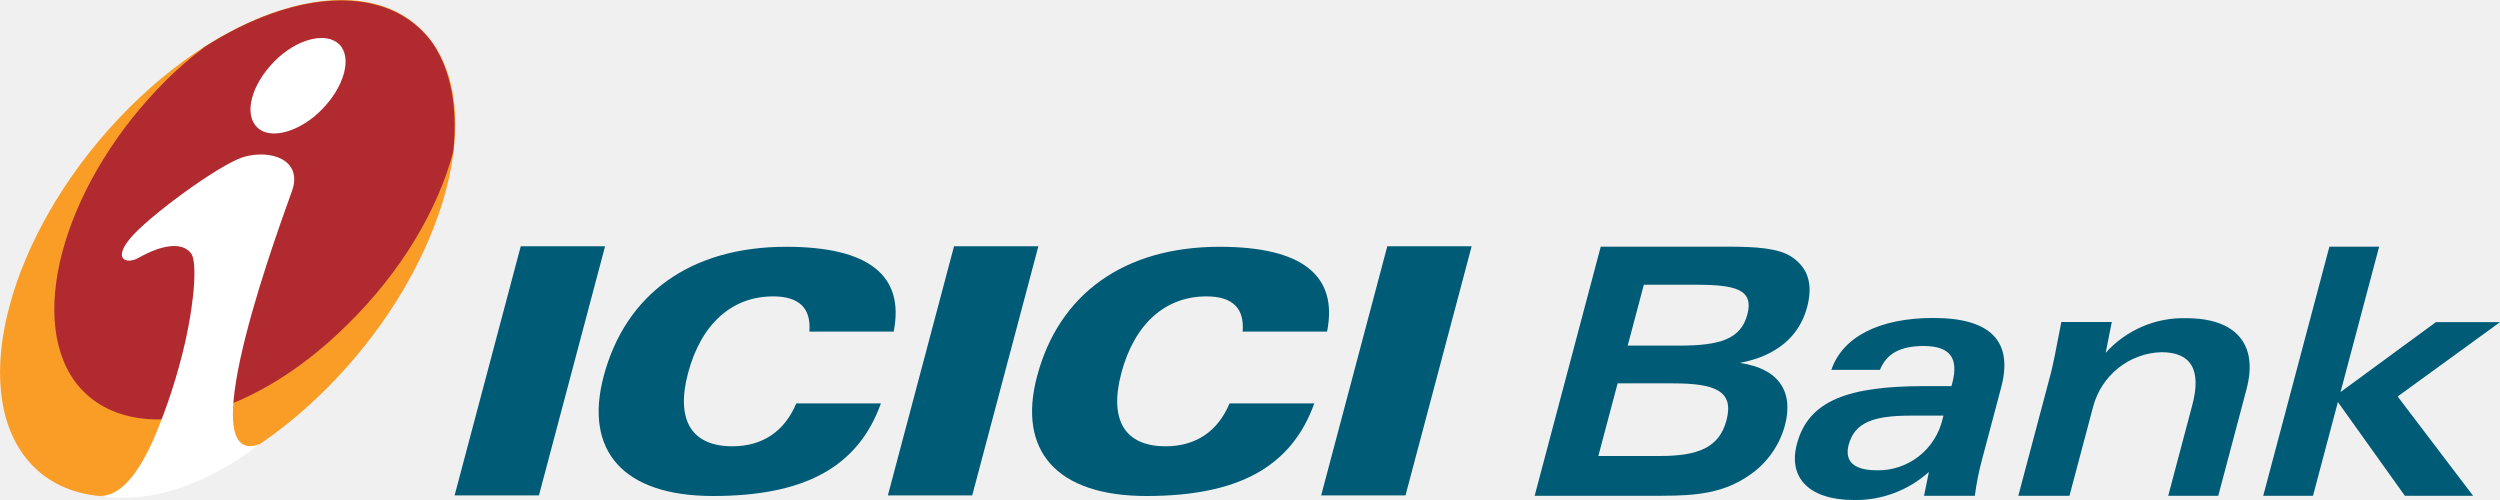
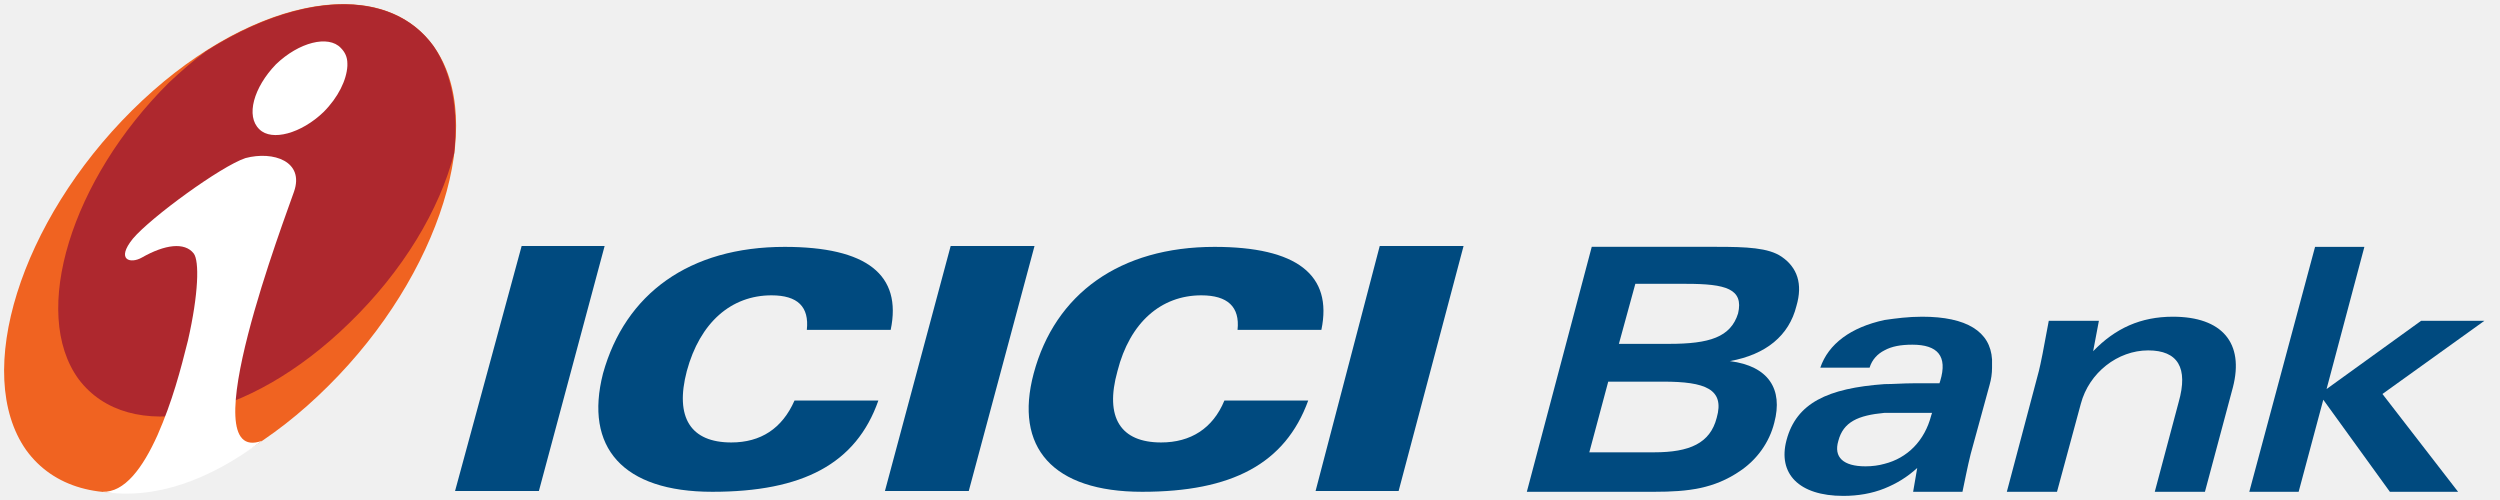
- <svg xmlns="http://www.w3.org/2000/svg" width="185" height="37" viewBox="0 0 185 37" fill="none">
-   <g id="ICICI" clip-path="url(#clip0_4_1339)">
-     <path id="Vector" fill-rule="evenodd" clip-rule="evenodd" d="M33.641 36.658H39.882L44.776 18.225H38.535L33.641 36.658Z" fill="#005B76" />
-     <path id="Vector_2" fill-rule="evenodd" clip-rule="evenodd" d="M65.703 36.658H71.944L76.839 18.225H70.598L65.703 36.658Z" fill="#005B76" />
-     <path id="Vector_3" fill-rule="evenodd" clip-rule="evenodd" d="M97.766 36.658H104.007L108.901 18.225H102.66L97.766 36.658Z" fill="#005B76" />
-     <path id="Vector_4" fill-rule="evenodd" clip-rule="evenodd" d="M59.883 24.539H66.131C66.959 20.397 64.305 18.262 58.181 18.262C51.099 18.262 46.286 21.762 44.672 27.84C43.208 33.348 46.103 36.704 52.768 36.704C59.505 36.704 63.486 34.588 65.188 29.85H58.924C58.054 31.936 56.41 33.025 54.196 33.025C51.174 33.025 49.99 31.09 50.919 27.593C51.898 23.944 54.18 21.933 57.216 21.933C59.133 21.933 60.036 22.802 59.893 24.539" fill="#005B76" />
-     <g id="Group">
-       <path id="Vector_5" fill-rule="evenodd" clip-rule="evenodd" d="M91.956 24.539H98.203C99.031 20.397 96.377 18.262 90.253 18.262C83.171 18.262 78.358 21.762 76.744 27.84C75.28 33.348 78.176 36.704 84.841 36.704C91.577 36.704 95.558 34.588 97.257 29.85H90.987C90.116 31.936 88.473 33.025 86.259 33.025C83.236 33.025 82.053 31.09 82.982 27.593C83.96 23.944 86.243 21.933 89.278 21.933C91.196 21.933 92.099 22.802 91.956 24.539Z" fill="#005B76" />
-       <path id="Vector_6" fill-rule="evenodd" clip-rule="evenodd" d="M9.528 8.002C17.888 -0.359 27.997 -2.527 32.027 3.195C36.057 8.917 32.529 20.387 24.168 28.751C15.808 37.115 5.696 39.28 1.669 33.558C-2.358 27.836 1.167 16.376 9.528 8.002Z" fill="#F99D27" />
-       <path id="Vector_7" fill-rule="evenodd" clip-rule="evenodd" d="M15.061 3.544C14.088 4.275 13.165 5.073 12.299 5.933C4.973 13.214 1.93 23.223 5.537 28.221C9.257 33.226 18.273 31.406 25.714 24.013C29.715 20.088 32.421 15.481 33.54 11.217C33.866 8.088 33.426 5.294 32.017 3.195C28.805 -1.24 21.928 -0.898 15.061 3.524" fill="#B02A30" />
-       <path id="Vector_8" fill-rule="evenodd" clip-rule="evenodd" d="M19.206 32.877C15.293 35.839 11.246 37.313 7.301 36.697C8.957 36.783 10.294 34.93 11.39 32.44C12.373 30.138 13.148 27.752 13.705 25.309C14.484 21.805 14.543 19.298 14.148 18.762C13.496 17.87 11.954 18.104 10.235 19.091C9.414 19.551 8.318 19.245 9.613 17.663C10.907 16.08 16.134 12.22 18.006 11.621C20.06 11.023 22.408 11.839 21.615 14.112C21.051 15.758 13.845 34.842 19.209 32.867L19.206 32.877ZM25.101 3.274C26.079 4.261 25.483 6.406 23.823 8.101C22.163 9.795 19.969 10.374 19.026 9.417C18.019 8.43 18.615 6.265 20.288 4.557C21.961 2.849 24.155 2.33 25.098 3.284L25.101 3.274Z" fill="white" />
-     </g>
-     <path id="Vector_9" fill-rule="evenodd" clip-rule="evenodd" d="M118.276 33.746L119.704 28.369H123.793C126.94 28.369 128.335 28.932 127.758 31.11C127.227 33.104 125.688 33.743 122.844 33.743H118.279L118.276 33.746ZM121.644 21.071H125.525C128.443 21.071 129.796 21.427 129.304 23.273C128.811 25.119 127.246 25.576 124.23 25.576H120.448L121.644 21.071ZM113.564 36.687H122.926C125.59 36.687 127.572 36.48 129.473 35.151C130.747 34.283 131.672 32.984 132.082 31.489C132.757 28.955 131.606 27.264 128.746 26.856C131.446 26.343 133.145 24.911 133.725 22.733C134.172 21.045 133.807 19.841 132.604 19.021C131.625 18.363 129.995 18.252 127.784 18.252H118.455L113.564 36.687Z" fill="#005B76" />
-     <path id="Vector_10" fill-rule="evenodd" clip-rule="evenodd" d="M143.817 30.748L143.758 30.982C143.505 32.086 142.883 33.068 141.996 33.764C141.11 34.459 140.013 34.826 138.89 34.802C137.188 34.802 136.477 34.144 136.803 32.907C137.253 31.219 138.721 30.755 141.434 30.755H143.817V30.748ZM142.379 36.691H146.136C146.264 35.722 146.459 34.763 146.719 33.822L148.085 28.675C148.992 25.27 147.322 23.529 143.083 23.529C139.001 23.529 136.337 24.964 135.519 27.372H139.118C139.591 26.168 140.628 25.605 142.353 25.605C144.28 25.605 144.962 26.474 144.469 28.343L144.407 28.573H142.428C136.846 28.573 133.833 29.597 132.972 32.851C132.304 35.358 133.872 37 137.195 37C139.235 37.035 141.214 36.294 142.738 34.924L142.379 36.691Z" fill="#005B76" />
-     <path id="Vector_11" fill-rule="evenodd" clip-rule="evenodd" d="M149.357 36.691H153.14L154.887 30.11C155.185 28.975 155.838 27.968 156.749 27.238C157.661 26.509 158.782 26.096 159.945 26.063C162.152 26.063 162.922 27.379 162.227 29.982L160.447 36.691H164.151L166.244 28.794C167.128 25.467 165.455 23.546 161.777 23.546C160.66 23.515 159.55 23.728 158.522 24.17C157.494 24.612 156.572 25.272 155.82 26.106L156.273 23.829H152.54C152.155 25.851 151.898 27.106 151.77 27.593L149.357 36.681" fill="#005B76" />
-     <path id="Vector_12" fill-rule="evenodd" clip-rule="evenodd" d="M167.48 36.687H171.162L173.004 29.751L177.96 36.687H183.008L177.425 29.34L185 23.839H180.256L173.199 29.011L176.056 18.255H172.375L167.48 36.687Z" fill="#005B76" />
+ <svg xmlns="http://www.w3.org/2000/svg" width="120" height="24" viewBox="0 0 120 24" fill="none">
+   <g clip-path="url(#clip0_45_4259)">
+     <path d="M21.843 23.567H25.867L29.022 11.808H25.039L21.843 23.567Z" fill="#004A7F" />
+     <path d="M42.477 23.567H46.501L49.657 11.808H45.632L42.477 23.567Z" fill="#004A7F" />
+     <path d="M63.148 23.567H67.134L70.251 11.808H66.227L63.148 23.567Z" fill="#004A7F" />
+     <path d="M38.728 15.833H42.753C43.305 13.19 41.609 11.85 37.663 11.85C33.086 11.85 30.01 14.098 28.945 17.925C28.036 21.474 29.892 23.606 34.191 23.606C38.531 23.606 41.094 22.265 42.161 19.227H38.136C37.545 20.567 36.52 21.238 35.1 21.238C33.165 21.238 32.377 20.055 32.968 17.807C33.599 15.478 35.1 14.176 37.032 14.176C38.294 14.176 38.846 14.729 38.728 15.833Z" fill="#004A7F" />
+     <path d="M59.402 15.833H63.426C63.979 13.19 62.241 11.85 58.296 11.85C53.758 11.85 50.642 14.098 49.617 17.925C48.671 21.474 50.524 23.606 54.825 23.606C59.126 23.606 61.689 22.265 62.794 19.227H58.771C58.217 20.567 57.152 21.238 55.732 21.238C53.8 21.238 53.011 20.055 53.64 17.807C54.233 15.478 55.732 14.176 57.664 14.176C58.928 14.176 59.52 14.729 59.402 15.833Z" fill="#004A7F" />
+     <path d="M6.337 5.301C11.703 -0.025 18.212 -1.408 20.817 2.223C23.422 5.853 21.133 13.19 15.767 18.517C10.402 23.882 3.892 25.262 1.248 21.593C-1.316 17.925 0.974 10.625 6.337 5.301Z" fill="#F06321" />
+     <path d="M9.889 2.459C9.297 2.893 8.706 3.406 8.114 3.96C3.419 8.614 1.445 15.005 3.774 18.201C6.18 21.396 11.94 20.212 16.753 15.517C19.358 12.993 21.093 10.073 21.803 7.352C22 5.34 21.724 3.563 20.817 2.223C18.766 -0.617 14.347 -0.382 9.889 2.459Z" fill="#AE282E" />
+     <path d="M16.674 3.051V3.169C16.635 3.84 16.24 4.668 15.53 5.378C14.466 6.403 13.046 6.797 12.452 6.208C11.782 5.577 12.178 4.194 13.243 3.09C14.347 2.025 15.767 1.67 16.359 2.301C16.556 2.499 16.674 2.735 16.674 3.051ZM12.573 21.159C10.047 23.052 7.444 24 4.918 23.606C5.982 23.645 6.852 22.46 7.562 20.883C8.272 19.266 8.666 17.767 9.021 16.346C9.534 14.098 9.573 12.52 9.297 12.165C8.863 11.611 7.917 11.731 6.811 12.362C6.258 12.678 5.549 12.48 6.379 11.455C7.246 10.43 10.599 7.983 11.782 7.588C13.125 7.233 14.623 7.746 14.111 9.205C13.754 10.27 9.1 22.421 12.573 21.159Z" fill="white" />
+     <path d="M76.287 21.711L77.195 18.319H79.403V16.505H77.707L78.496 13.624H79.403V11.848H76.404L73.288 23.606H79.403V21.711H76.287ZM79.403 18.319H79.837C81.85 18.319 82.797 18.674 82.402 20.055C82.087 21.277 81.101 21.711 79.403 21.711V23.606C81.061 23.606 82.284 23.448 83.507 22.618C84.335 22.066 84.928 21.238 85.165 20.291C85.597 18.674 84.887 17.568 83.033 17.333C84.769 17.018 85.875 16.109 86.228 14.689C86.543 13.624 86.267 12.835 85.518 12.323C84.887 11.889 83.822 11.848 82.402 11.848H79.403V13.624H80.943C82.836 13.624 83.704 13.861 83.428 15.044C83.073 16.188 82.047 16.505 80.115 16.505H79.403V18.319Z" fill="#004A7F" />
+     <path d="M90.45 15.361V16.819C90.134 16.978 89.858 17.255 89.74 17.649H87.374C87.766 16.505 88.833 15.714 90.45 15.361ZM90.45 22.265C90.174 22.344 89.858 22.384 89.543 22.384C88.478 22.384 88.005 21.948 88.241 21.159C88.478 20.252 89.188 19.936 90.45 19.818V18.438C87.727 18.635 86.228 19.345 85.755 21.119C85.321 22.736 86.348 23.803 88.478 23.803C89.188 23.803 89.858 23.685 90.45 23.448V22.265ZM92.739 19.818L92.7 19.936C92.384 21.159 91.554 21.989 90.45 22.265V23.448C91.041 23.21 91.554 22.896 92.027 22.462L91.83 23.606H94.198C94.317 23.052 94.435 22.421 94.593 21.79L95.5 18.477C95.579 18.201 95.618 17.925 95.618 17.649V17.255C95.539 15.912 94.395 15.202 92.266 15.202C91.593 15.202 91.002 15.281 90.45 15.361V16.819C90.805 16.623 91.239 16.545 91.793 16.545C93.013 16.545 93.489 17.095 93.132 18.28L93.094 18.398H91.83C91.359 18.398 90.884 18.438 90.45 18.438V19.818L92.739 19.818Z" fill="#004A7F" />
+     <path d="M96.328 23.606H98.736L99.879 19.384C100.274 17.886 101.654 16.819 103.113 16.819C104.533 16.819 105.048 17.649 104.575 19.305L103.429 23.606H105.837L107.178 18.596C107.73 16.466 106.665 15.202 104.299 15.202C102.758 15.202 101.536 15.754 100.471 16.858L100.747 15.399H98.341C98.105 16.7 97.947 17.491 97.866 17.807L96.328 23.606Z" fill="#004A7F" />
+     <path d="M107.966 23.606H110.335L111.518 19.187L114.714 23.606H117.988L114.357 18.911L119.25 15.399H116.213L111.675 18.674L113.49 11.85H111.123L107.966 23.606Z" fill="#004A7F" />
  </g>
  <defs>
-     <clipPath id="clip0_4_1339">
-       <rect width="185" height="37" fill="white" />
+     <clipPath id="clip0_45_4259">
+       <rect width="119.446" height="24" fill="white" />
    </clipPath>
  </defs>
</svg>
